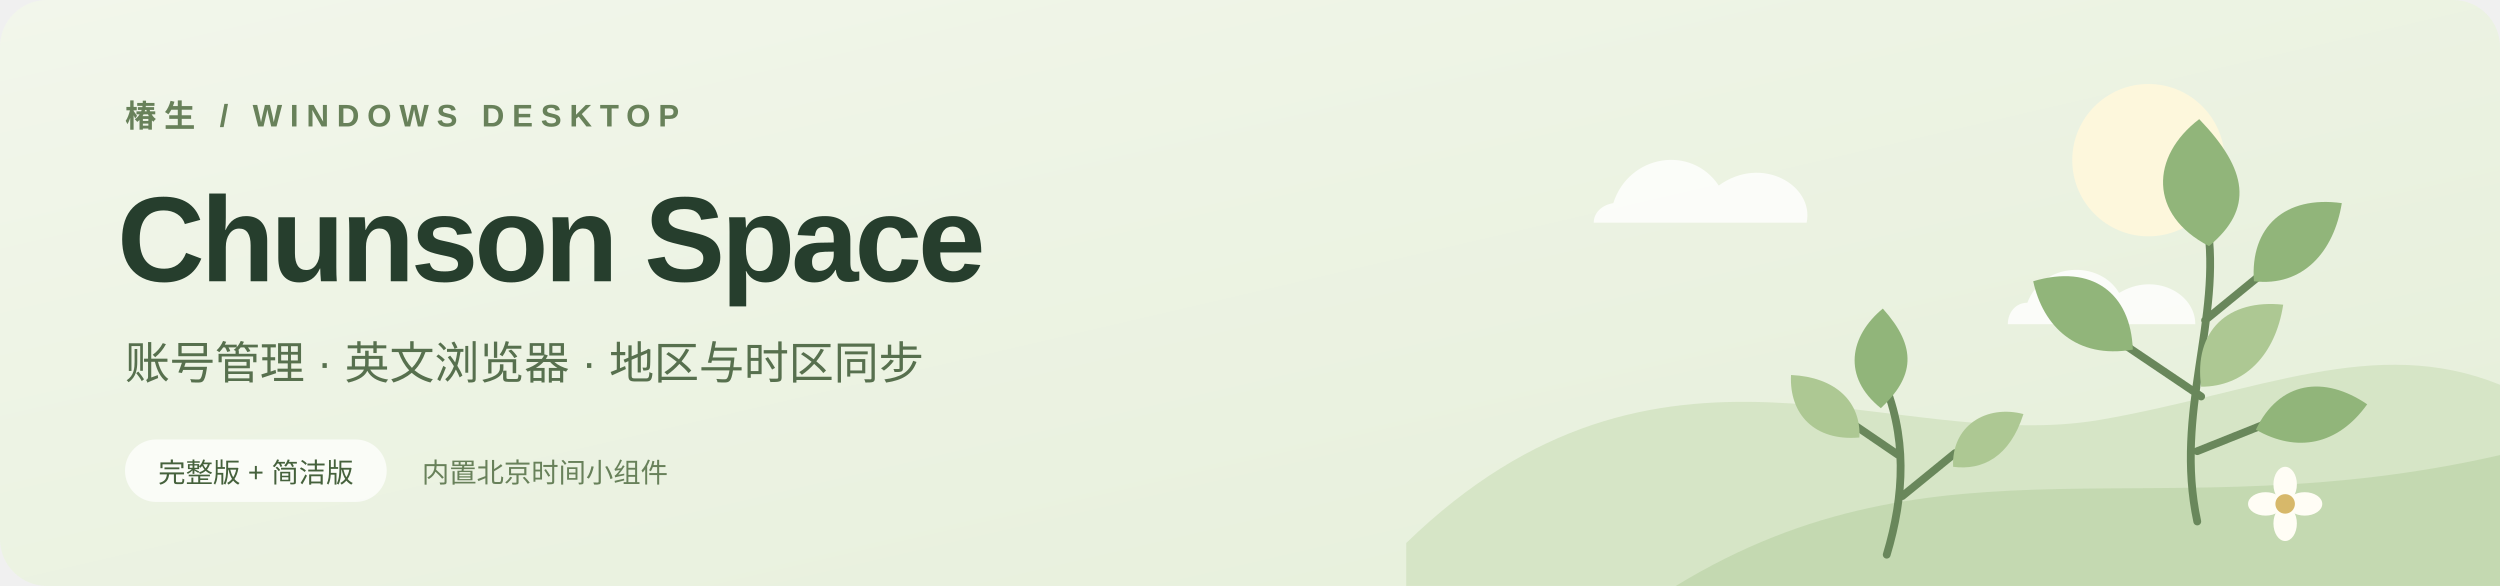
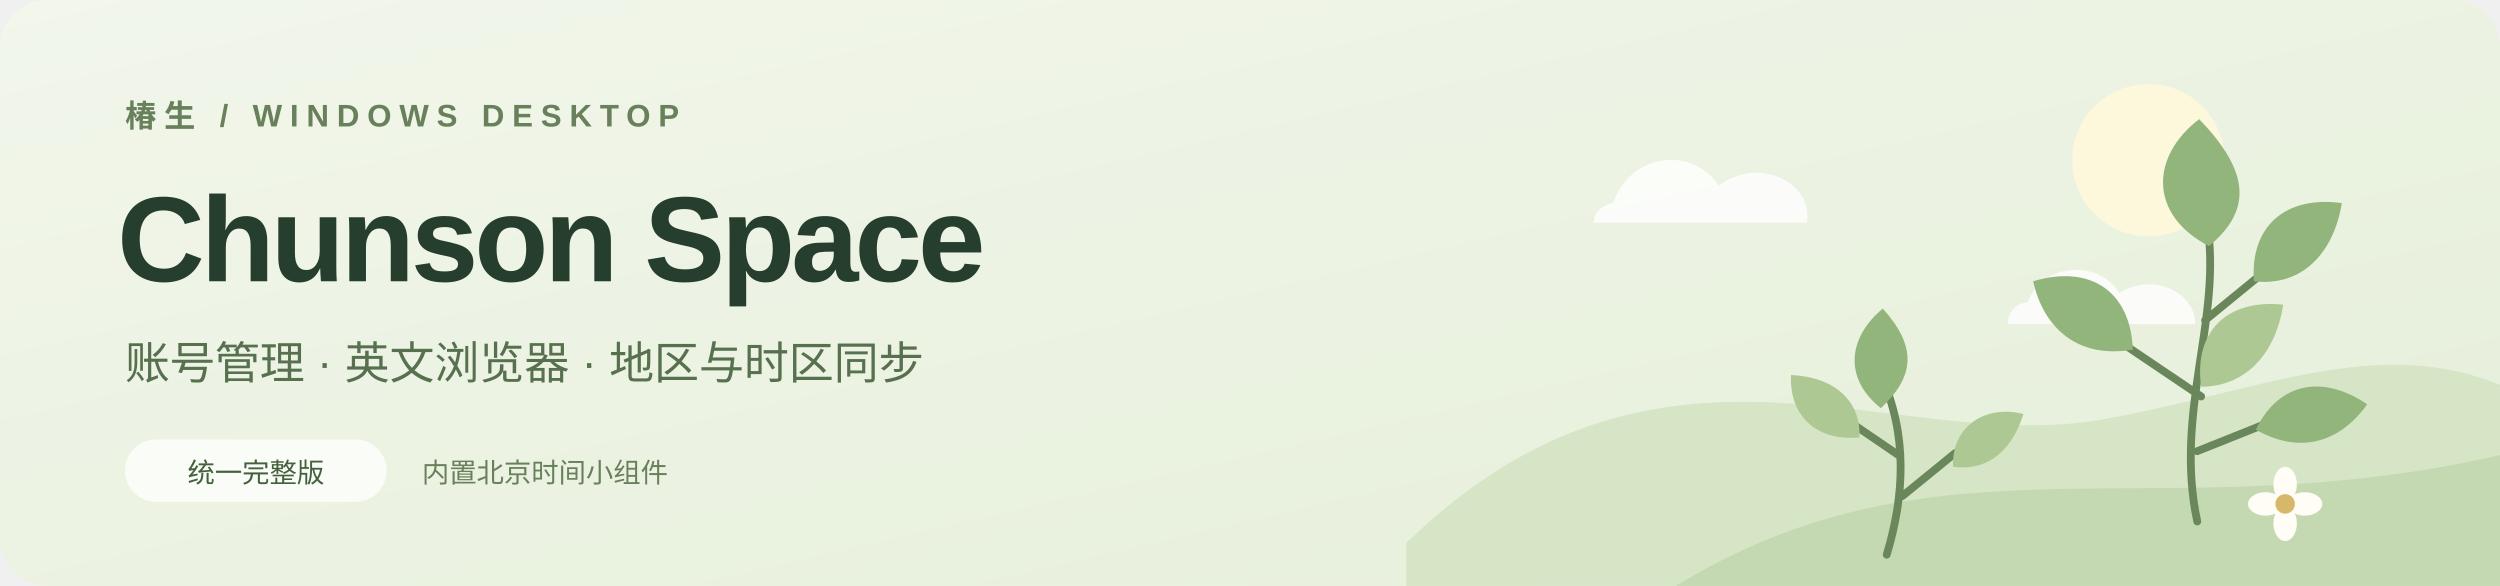
<svg xmlns="http://www.w3.org/2000/svg" width="1280" height="300" viewBox="0 0 1280 300" role="img" aria-labelledby="title desc">
  <defs>
    <linearGradient id="sky" x2="1" y2="1">
      <stop stop-color="#f2f6eb" />
      <stop offset="1" stop-color="#e5efd9" />
    </linearGradient>
  </defs>
  <rect width="1280" height="300" rx="24" fill="url(#sky)" />
  <circle cx="1100" cy="82" r="39" fill="#fdf7dc" />
  <path d="M826 104c8-25 40-30 54-9 22-16 49 0 45 19H816c0-5 4-9 10-10Zm212 51c8-21 37-22 47-5 18-11 39 0 39 16h-96c0-6 4-11 10-11Z" fill="#fff" opacity=".8" />
  <path d="M720 278c130-126 248-45 355-63 81-14 141-44 205-18v103H720Z" fill="#d6e5c6" />
  <path d="M858 300c136-83 247-27 422-67v67Z" fill="#c4d9b1" />
  <g stroke="#69875b" stroke-width="4" stroke-linecap="round" fill="none">
    <path d="M1125 267c-12-56 13-104 5-153m-3 89-43-29m45-10 33-27m-37 94 45-18" />
    <path d="M966 284c9-30 11-61-3-92m11 62 27-22m-29 1-22-15" />
  </g>
  <g fill="#91b57a">
    <path d="M1131 126c-31-16-30-46-5-65 25 26 28 46 5 65Z" />
    <path d="M1092 179c-29 5-46-12-51-35 30-9 50 6 51 35Z" />
    <path d="M1154 144c-2-28 16-44 45-40-4 25-20 43-45 40Z" />
    <path d="M1155 220c12-25 35-28 57-13-15 21-36 25-57 13Z" />
    <path d="M963 209c-20-16-16-37 1-51 18 20 16 35-1 51Z" />
  </g>
  <g fill="#adc893">
    <path d="M1127 198c-4-29 14-45 42-42-4 26-20 42-42 42Z" />
    <path d="M1000 239c-1-21 17-32 36-27-7 22-21 29-36 27Z" />
    <path d="M952 224c-23 2-36-12-35-32 23 1 36 14 35 32Z" />
  </g>
  <g transform="translate(1170 258)">
    <g fill="#fffdf5">
      <ellipse cy="-10" rx="6" ry="9" />
      <ellipse cy="10" rx="6" ry="9" />
      <ellipse cx="-10" rx="9" ry="6" />
      <ellipse cx="10" rx="9" ry="6" />
    </g>
    <circle r="5" fill="#d7b86a" />
  </g>
  <g font-family="Segoe UI,Microsoft YaHei,Arial,sans-serif">
    <text x="64" y="65" font-size="16" font-weight="600" letter-spacing="4" fill="#68815a">椿生 / WINDOWS DESKTOP</text>
    <text x="60" y="144" font-size="62" font-weight="700" letter-spacing="-2" fill="#263e2d">Chunson Space</text>
    <text x="64" y="194" font-size="23" fill="#57704e">账号管理 · 英文浏览器 · 地区与时区同步</text>
    <rect x="64" y="225" width="134" height="32" rx="16" fill="#fff" opacity=".72" />
-     <text x="131" y="247" text-anchor="middle" font-size="14" fill="#45613c">完整版 + 简洁版</text>
+     <text x="131" y="247" text-anchor="middle" font-size="14" fill="#45613c">统一完整版</text>
    <text x="216" y="247" font-size="14" fill="#68815a">内置北京时间小组件</text>
  </g>
</svg>
